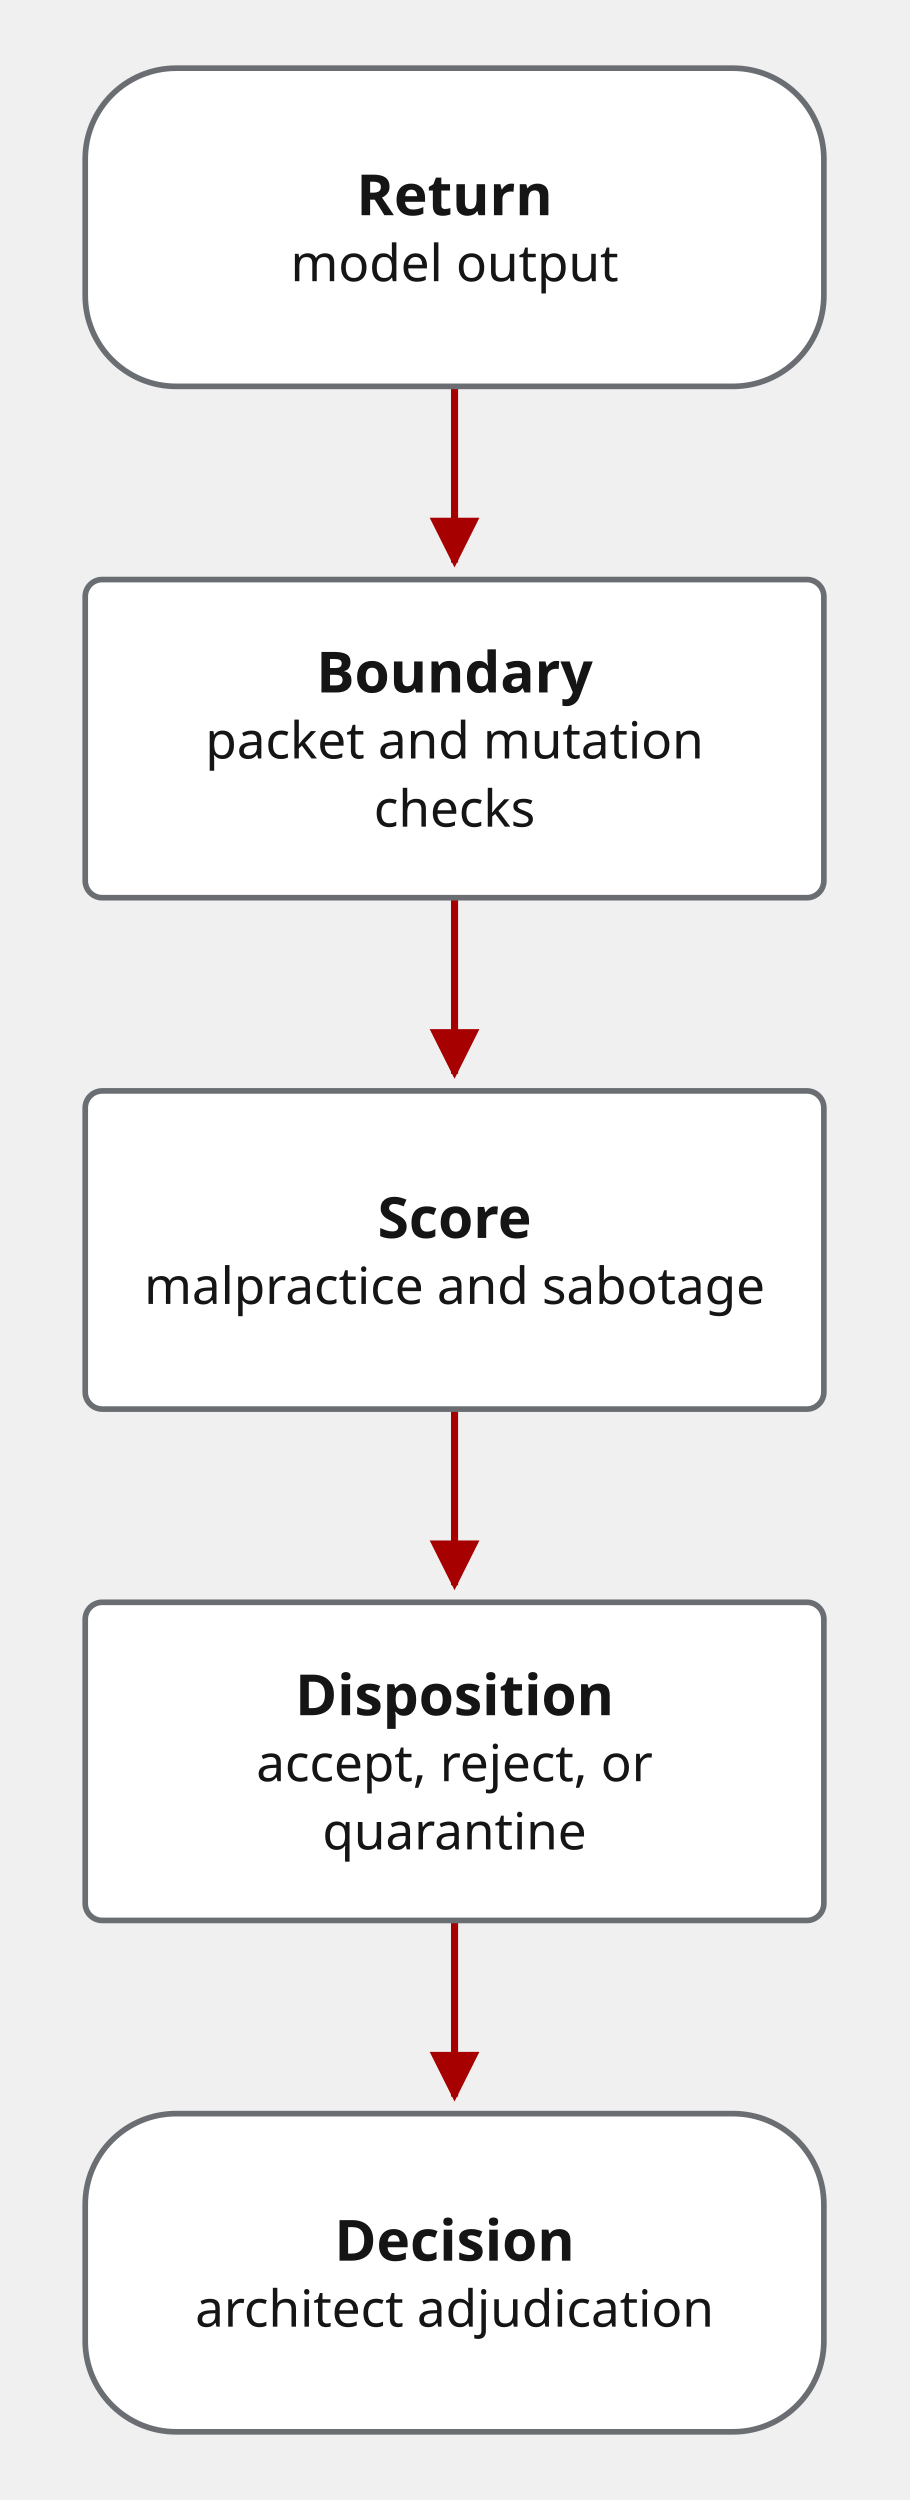
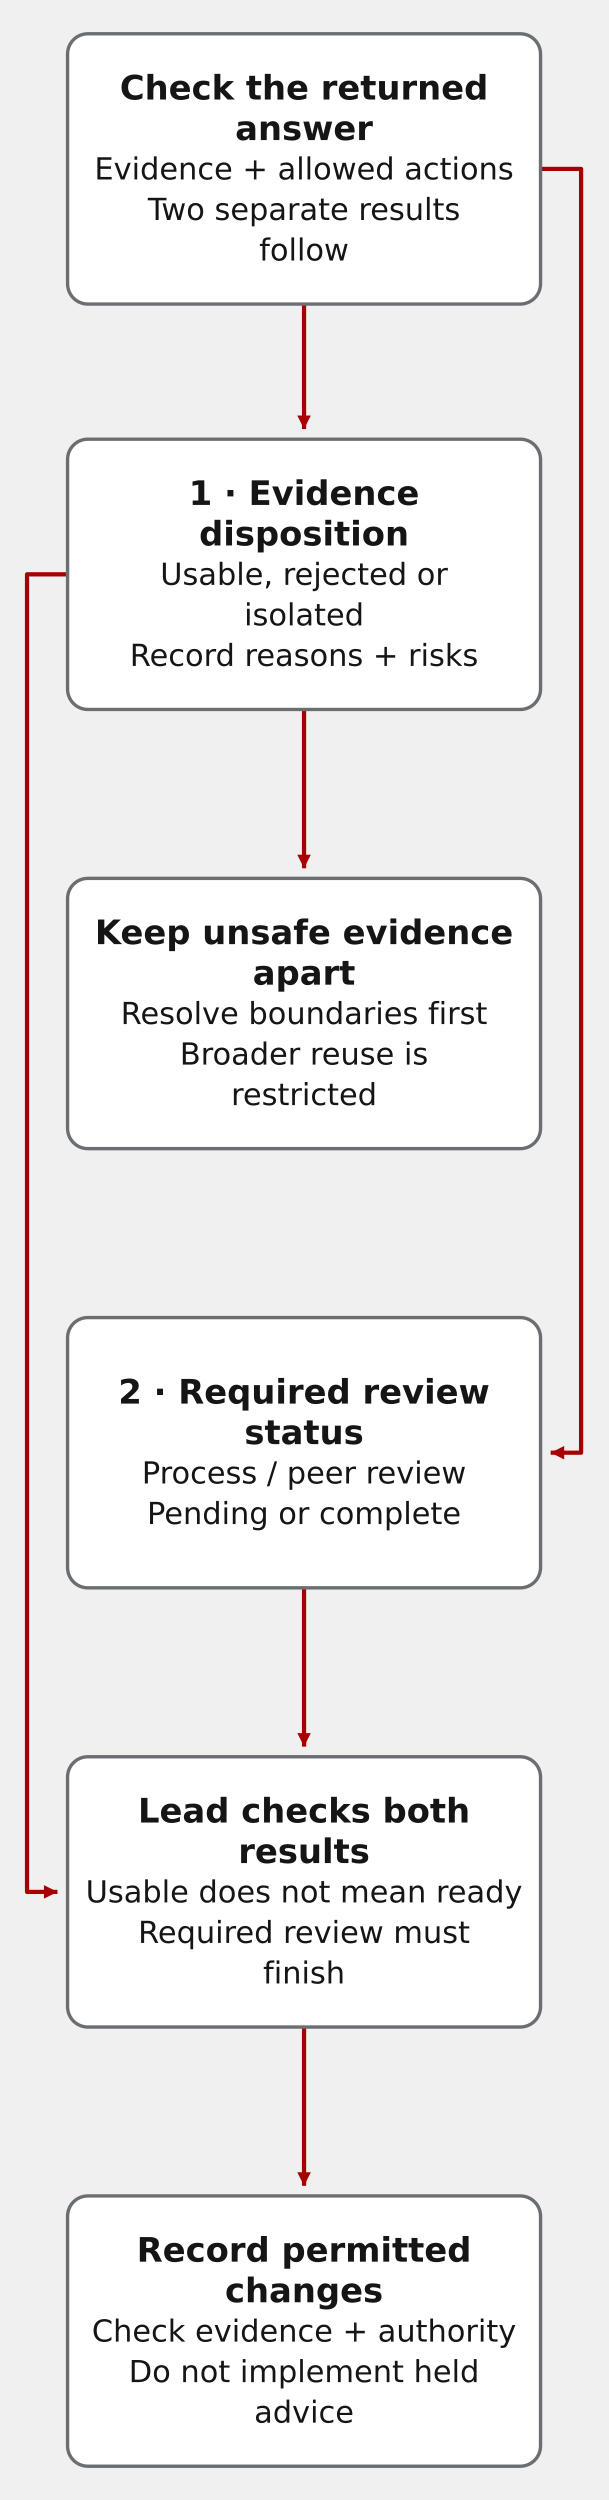
- <svg xmlns="http://www.w3.org/2000/svg" width="320" height="880" viewBox="0 0 320 880" role="img" aria-labelledby="title desc" font-family="system-ui, sans-serif" fill="#151515">
+ <svg xmlns="http://www.w3.org/2000/svg" width="360" height="1480" viewBox="0 0 360 1480" role="img" aria-labelledby="title desc" font-family="DejaVu Sans, sans-serif" fill="#151515">
+   <style id="diagram-theme">
+   /* Inherited color-scheme also follows an explicit page selection. */
+   @media (prefers-color-scheme: dark) {
+     [fill="#151515"] { fill: #edf2f9; }
+     [stroke="#151515"] { stroke: #edf2f9; }
+     [fill="#fff"] { fill: #1b2d44; }
+     [stroke="#fff"] { stroke: #111923; }
+     [fill="#6a6e73"] { fill: #8b9db4; }
+     [stroke="#6a6e73"] { stroke: #8b9db4; }
+     [fill="#fff4e5"] { fill: #332a1c; }
+     [stroke="#fff4e5"] { stroke: #332a1c; }
+     [fill="#8f5200"] { fill: #efb46f; }
+     [stroke="#8f5200"] { stroke: #efb46f; }
+     [fill="#a60000"] { fill: #ff8795; }
+     [stroke="#a60000"] { stroke: #ff8795; }
+     [fill="#760000"] { fill: #ffb1ba; }
+     [stroke="#760000"] { stroke: #ffb1ba; }
+   }
+ </style>
  <defs>
-     <marker id="arrow" viewBox="0 0 10 10" refX="9" refY="5" markerWidth="7" markerHeight="7" orient="auto-start-reverse">
-       <path d="M 0 0 L 10 5 L 0 10 z" fill="#a60000" />
+     <marker id="arrow" markerUnits="userSpaceOnUse" viewBox="0 0 8 8" refX="8" refY="4" markerWidth="8" markerHeight="8" orient="auto-start-reverse">
+       <path d="M 0 0 L 8 4 L 0 8 z" fill="#a60000" />
    </marker>
  </defs>
-   <path data-from="0" data-to="1" d="M 160,136 V 198" fill="none" stroke="#a60000" stroke-width="2.5" stroke-linejoin="round" marker-end="url(#arrow)" />
-   <path data-from="1" data-to="2" d="M 160,316 V 378" fill="none" stroke="#a60000" stroke-width="2.5" stroke-linejoin="round" marker-end="url(#arrow)" />
-   <path data-from="2" data-to="3" d="M 160,496 V 558" fill="none" stroke="#a60000" stroke-width="2.5" stroke-linejoin="round" marker-end="url(#arrow)" />
-   <path data-from="3" data-to="4" d="M 160,676 V 738" fill="none" stroke="#a60000" stroke-width="2.5" stroke-linejoin="round" marker-end="url(#arrow)" />
-   <g data-node="0" data-x="160" data-y="80" data-width="260" data-height="112">
-     <rect x="30.0" y="24.0" width="260" height="112" rx="32" fill="#fff" stroke="#6a6e73" stroke-width="2" />
-     <text x="160" y="68" text-anchor="middle" dominant-baseline="central" font-size="20" font-weight="600">Return</text>
-     <text x="160" y="92" text-anchor="middle" dominant-baseline="central" font-size="18" font-weight="400">model output</text>
+   <path data-from="return" data-to="evidence" d="M 180,180 V 254" fill="none" stroke="#a60000" stroke-width="2.5" stroke-linejoin="round" marker-end="url(#arrow)" />
+   <path data-from="return" data-to="review" d="M 320,100 H 344 V 860 H 326" fill="none" stroke="#a60000" stroke-width="2.5" stroke-linejoin="round" marker-end="url(#arrow)" />
+   <path data-from="evidence" data-to="both" d="M 40,340 H 16 V 1120 H 34" fill="none" stroke="#a60000" stroke-width="2.5" stroke-linejoin="round" marker-end="url(#arrow)" />
+   <path data-from="review" data-to="both" d="M 180,940 V 1034" fill="none" stroke="#a60000" stroke-width="2.5" stroke-linejoin="round" marker-end="url(#arrow)" />
+   <path data-from="evidence" data-to="isolated" d="M 180,420 V 514" fill="none" stroke="#a60000" stroke-width="2.5" stroke-linejoin="round" marker-end="url(#arrow)" />
+   <path data-from="both" data-to="decision" d="M 180,1200 V 1294" fill="none" stroke="#a60000" stroke-width="2.5" stroke-linejoin="round" marker-end="url(#arrow)" />
+   <g data-node="return" data-x="180" data-y="100" data-width="280" data-height="160">
+     <rect x="40.0" y="20.0" width="280" height="160" rx="12" fill="#fff" stroke="#6a6e73" stroke-width="2" />
+     <text x="180" y="52" text-anchor="middle" dominant-baseline="central" font-size="20" font-weight="600">Check the returned</text>
+     <text x="180" y="76" text-anchor="middle" dominant-baseline="central" font-size="20" font-weight="600">answer</text>
+     <text x="180" y="100" text-anchor="middle" dominant-baseline="central" font-size="18" font-weight="400">Evidence + allowed actions</text>
+     <text x="180" y="124" text-anchor="middle" dominant-baseline="central" font-size="18" font-weight="400">Two separate results</text>
+     <text x="180" y="148" text-anchor="middle" dominant-baseline="central" font-size="18" font-weight="400">follow</text>
  </g>
-   <g data-node="1" data-x="160" data-y="260" data-width="260" data-height="112">
-     <rect x="30.0" y="204.0" width="260" height="112" rx="6" fill="#fff" stroke="#6a6e73" stroke-width="2" />
-     <text x="160" y="236" text-anchor="middle" dominant-baseline="central" font-size="20" font-weight="600">Boundary</text>
-     <text x="160" y="260" text-anchor="middle" dominant-baseline="central" font-size="18" font-weight="400">packet and mutation</text>
-     <text x="160" y="284" text-anchor="middle" dominant-baseline="central" font-size="18" font-weight="400">checks</text>
+   <g data-node="evidence" data-x="180" data-y="340" data-width="280" data-height="160">
+     <rect x="40.0" y="260.0" width="280" height="160" rx="12" fill="#fff" stroke="#6a6e73" stroke-width="2" />
+     <text x="180" y="292" text-anchor="middle" dominant-baseline="central" font-size="20" font-weight="600">1 · Evidence</text>
+     <text x="180" y="316" text-anchor="middle" dominant-baseline="central" font-size="20" font-weight="600">disposition</text>
+     <text x="180" y="340" text-anchor="middle" dominant-baseline="central" font-size="18" font-weight="400">Usable, rejected or</text>
+     <text x="180" y="364" text-anchor="middle" dominant-baseline="central" font-size="18" font-weight="400">isolated</text>
+     <text x="180" y="388" text-anchor="middle" dominant-baseline="central" font-size="18" font-weight="400">Record reasons + risks</text>
  </g>
-   <g data-node="2" data-x="160" data-y="440" data-width="260" data-height="112">
-     <rect x="30.0" y="384.0" width="260" height="112" rx="6" fill="#fff" stroke="#6a6e73" stroke-width="2" />
-     <text x="160" y="428" text-anchor="middle" dominant-baseline="central" font-size="20" font-weight="600">Score</text>
-     <text x="160" y="452" text-anchor="middle" dominant-baseline="central" font-size="18" font-weight="400">malpractice and sabotage</text>
+   <g data-node="review" data-x="180" data-y="860" data-width="280" data-height="160">
+     <rect x="40.0" y="780.0" width="280" height="160" rx="12" fill="#fff" stroke="#6a6e73" stroke-width="2" />
+     <text x="180" y="824" text-anchor="middle" dominant-baseline="central" font-size="20" font-weight="600">2 · Required review</text>
+     <text x="180" y="848" text-anchor="middle" dominant-baseline="central" font-size="20" font-weight="600">status</text>
+     <text x="180" y="872" text-anchor="middle" dominant-baseline="central" font-size="18" font-weight="400">Process / peer review</text>
+     <text x="180" y="896" text-anchor="middle" dominant-baseline="central" font-size="18" font-weight="400">Pending or complete</text>
  </g>
-   <g data-node="3" data-x="160" data-y="620" data-width="260" data-height="112">
-     <rect x="30.0" y="564.0" width="260" height="112" rx="6" fill="#fff" stroke="#6a6e73" stroke-width="2" />
-     <text x="160" y="596" text-anchor="middle" dominant-baseline="central" font-size="20" font-weight="600">Disposition</text>
-     <text x="160" y="620" text-anchor="middle" dominant-baseline="central" font-size="18" font-weight="400">accept, reject, or</text>
-     <text x="160" y="644" text-anchor="middle" dominant-baseline="central" font-size="18" font-weight="400">quarantine</text>
+   <g data-node="both" data-x="180" data-y="1120" data-width="280" data-height="160">
+     <rect x="40.0" y="1040.0" width="280" height="160" rx="12" fill="#fff" stroke="#6a6e73" stroke-width="2" />
+     <text x="180" y="1072" text-anchor="middle" dominant-baseline="central" font-size="20" font-weight="600">Lead checks both</text>
+     <text x="180" y="1096" text-anchor="middle" dominant-baseline="central" font-size="20" font-weight="600">results</text>
+     <text x="180" y="1120" text-anchor="middle" dominant-baseline="central" font-size="18" font-weight="400">Usable does not mean ready</text>
+     <text x="180" y="1144" text-anchor="middle" dominant-baseline="central" font-size="18" font-weight="400">Required review must</text>
+     <text x="180" y="1168" text-anchor="middle" dominant-baseline="central" font-size="18" font-weight="400">finish</text>
  </g>
-   <g data-node="4" data-x="160" data-y="800" data-width="260" data-height="112">
-     <rect x="30.0" y="744.0" width="260" height="112" rx="32" fill="#fff" stroke="#6a6e73" stroke-width="2" />
-     <text x="160" y="788" text-anchor="middle" dominant-baseline="central" font-size="20" font-weight="600">Decision</text>
-     <text x="160" y="812" text-anchor="middle" dominant-baseline="central" font-size="18" font-weight="400">architect adjudication</text>
+   <g data-node="isolated" data-x="180" data-y="600" data-width="280" data-height="160">
+     <rect x="40.0" y="520.0" width="280" height="160" rx="12" fill="#fff" stroke="#6a6e73" stroke-width="2" />
+     <text x="180" y="552" text-anchor="middle" dominant-baseline="central" font-size="20" font-weight="600">Keep unsafe evidence</text>
+     <text x="180" y="576" text-anchor="middle" dominant-baseline="central" font-size="20" font-weight="600">apart</text>
+     <text x="180" y="600" text-anchor="middle" dominant-baseline="central" font-size="18" font-weight="400">Resolve boundaries first</text>
+     <text x="180" y="624" text-anchor="middle" dominant-baseline="central" font-size="18" font-weight="400">Broader reuse is</text>
+     <text x="180" y="648" text-anchor="middle" dominant-baseline="central" font-size="18" font-weight="400">restricted</text>
+   </g>
+   <g data-node="decision" data-x="180" data-y="1380" data-width="280" data-height="160">
+     <rect x="40.0" y="1300.0" width="280" height="160" rx="12" fill="#fff" stroke="#6a6e73" stroke-width="2" />
+     <text x="180" y="1332" text-anchor="middle" dominant-baseline="central" font-size="20" font-weight="600">Record permitted</text>
+     <text x="180" y="1356" text-anchor="middle" dominant-baseline="central" font-size="20" font-weight="600">changes</text>
+     <text x="180" y="1380" text-anchor="middle" dominant-baseline="central" font-size="18" font-weight="400">Check evidence + authority</text>
+     <text x="180" y="1404" text-anchor="middle" dominant-baseline="central" font-size="18" font-weight="400">Do not implement held</text>
+     <text x="180" y="1428" text-anchor="middle" dominant-baseline="central" font-size="18" font-weight="400">advice</text>
  </g>
</svg>
